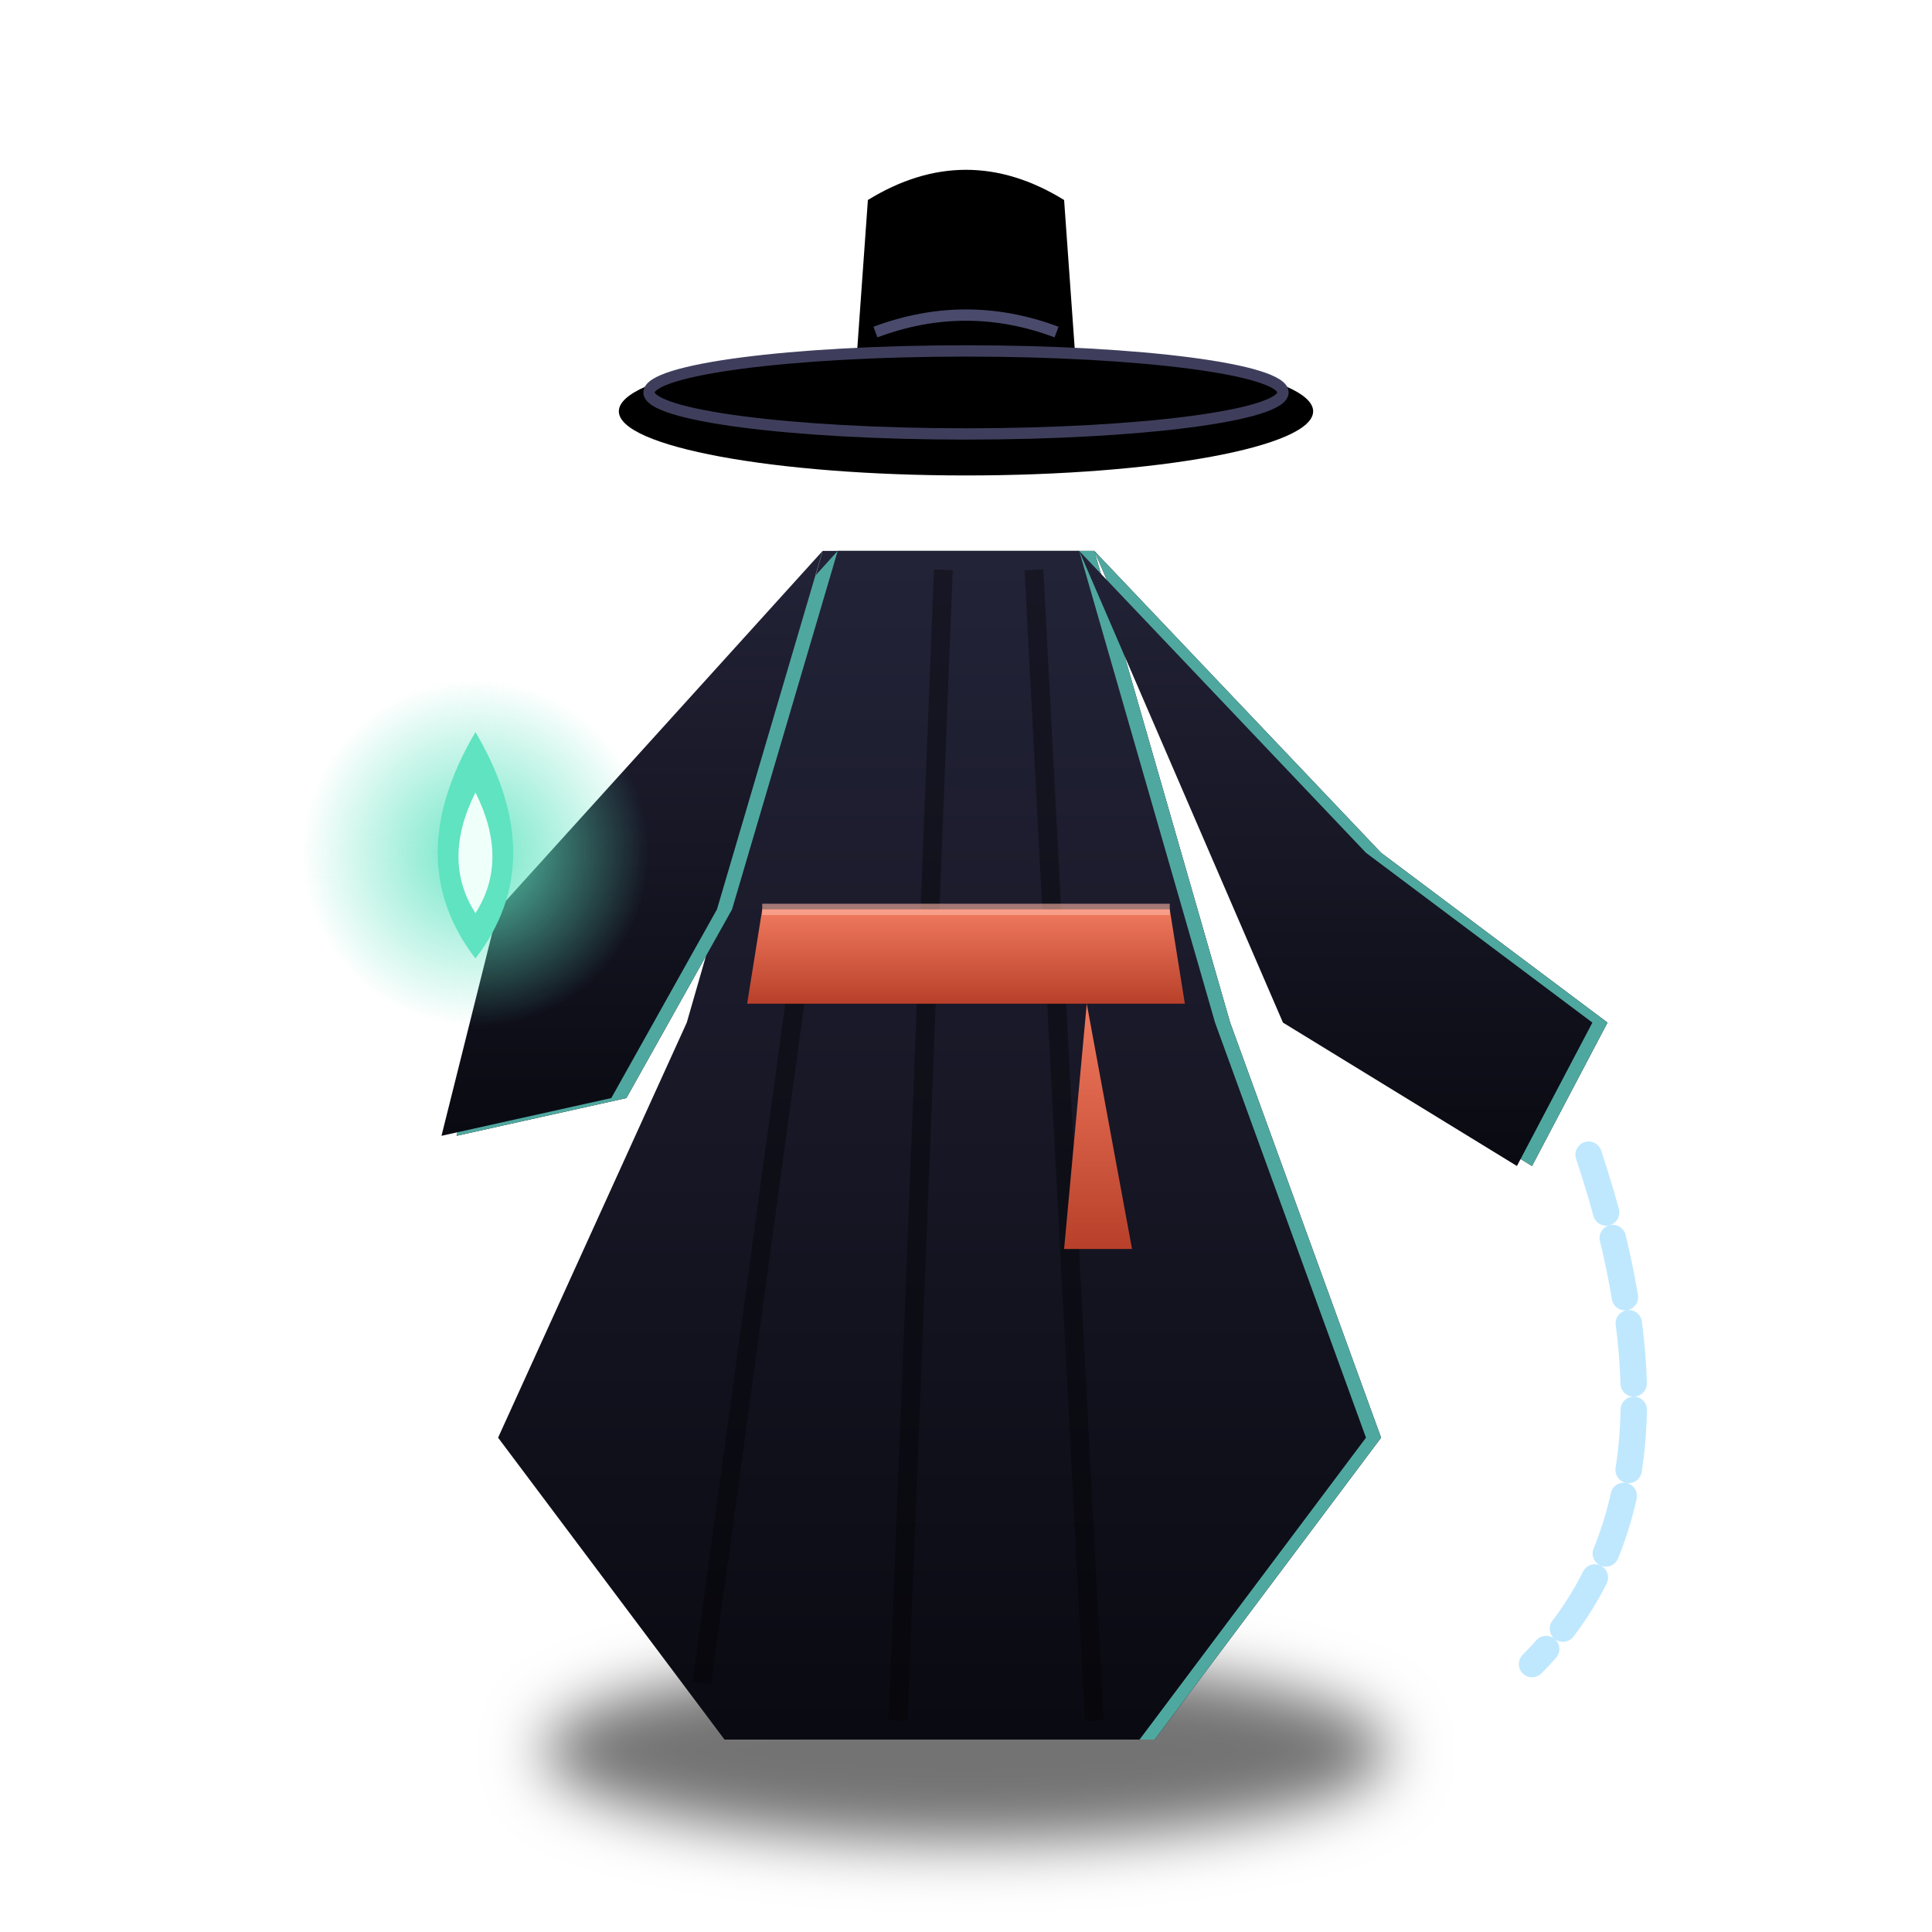
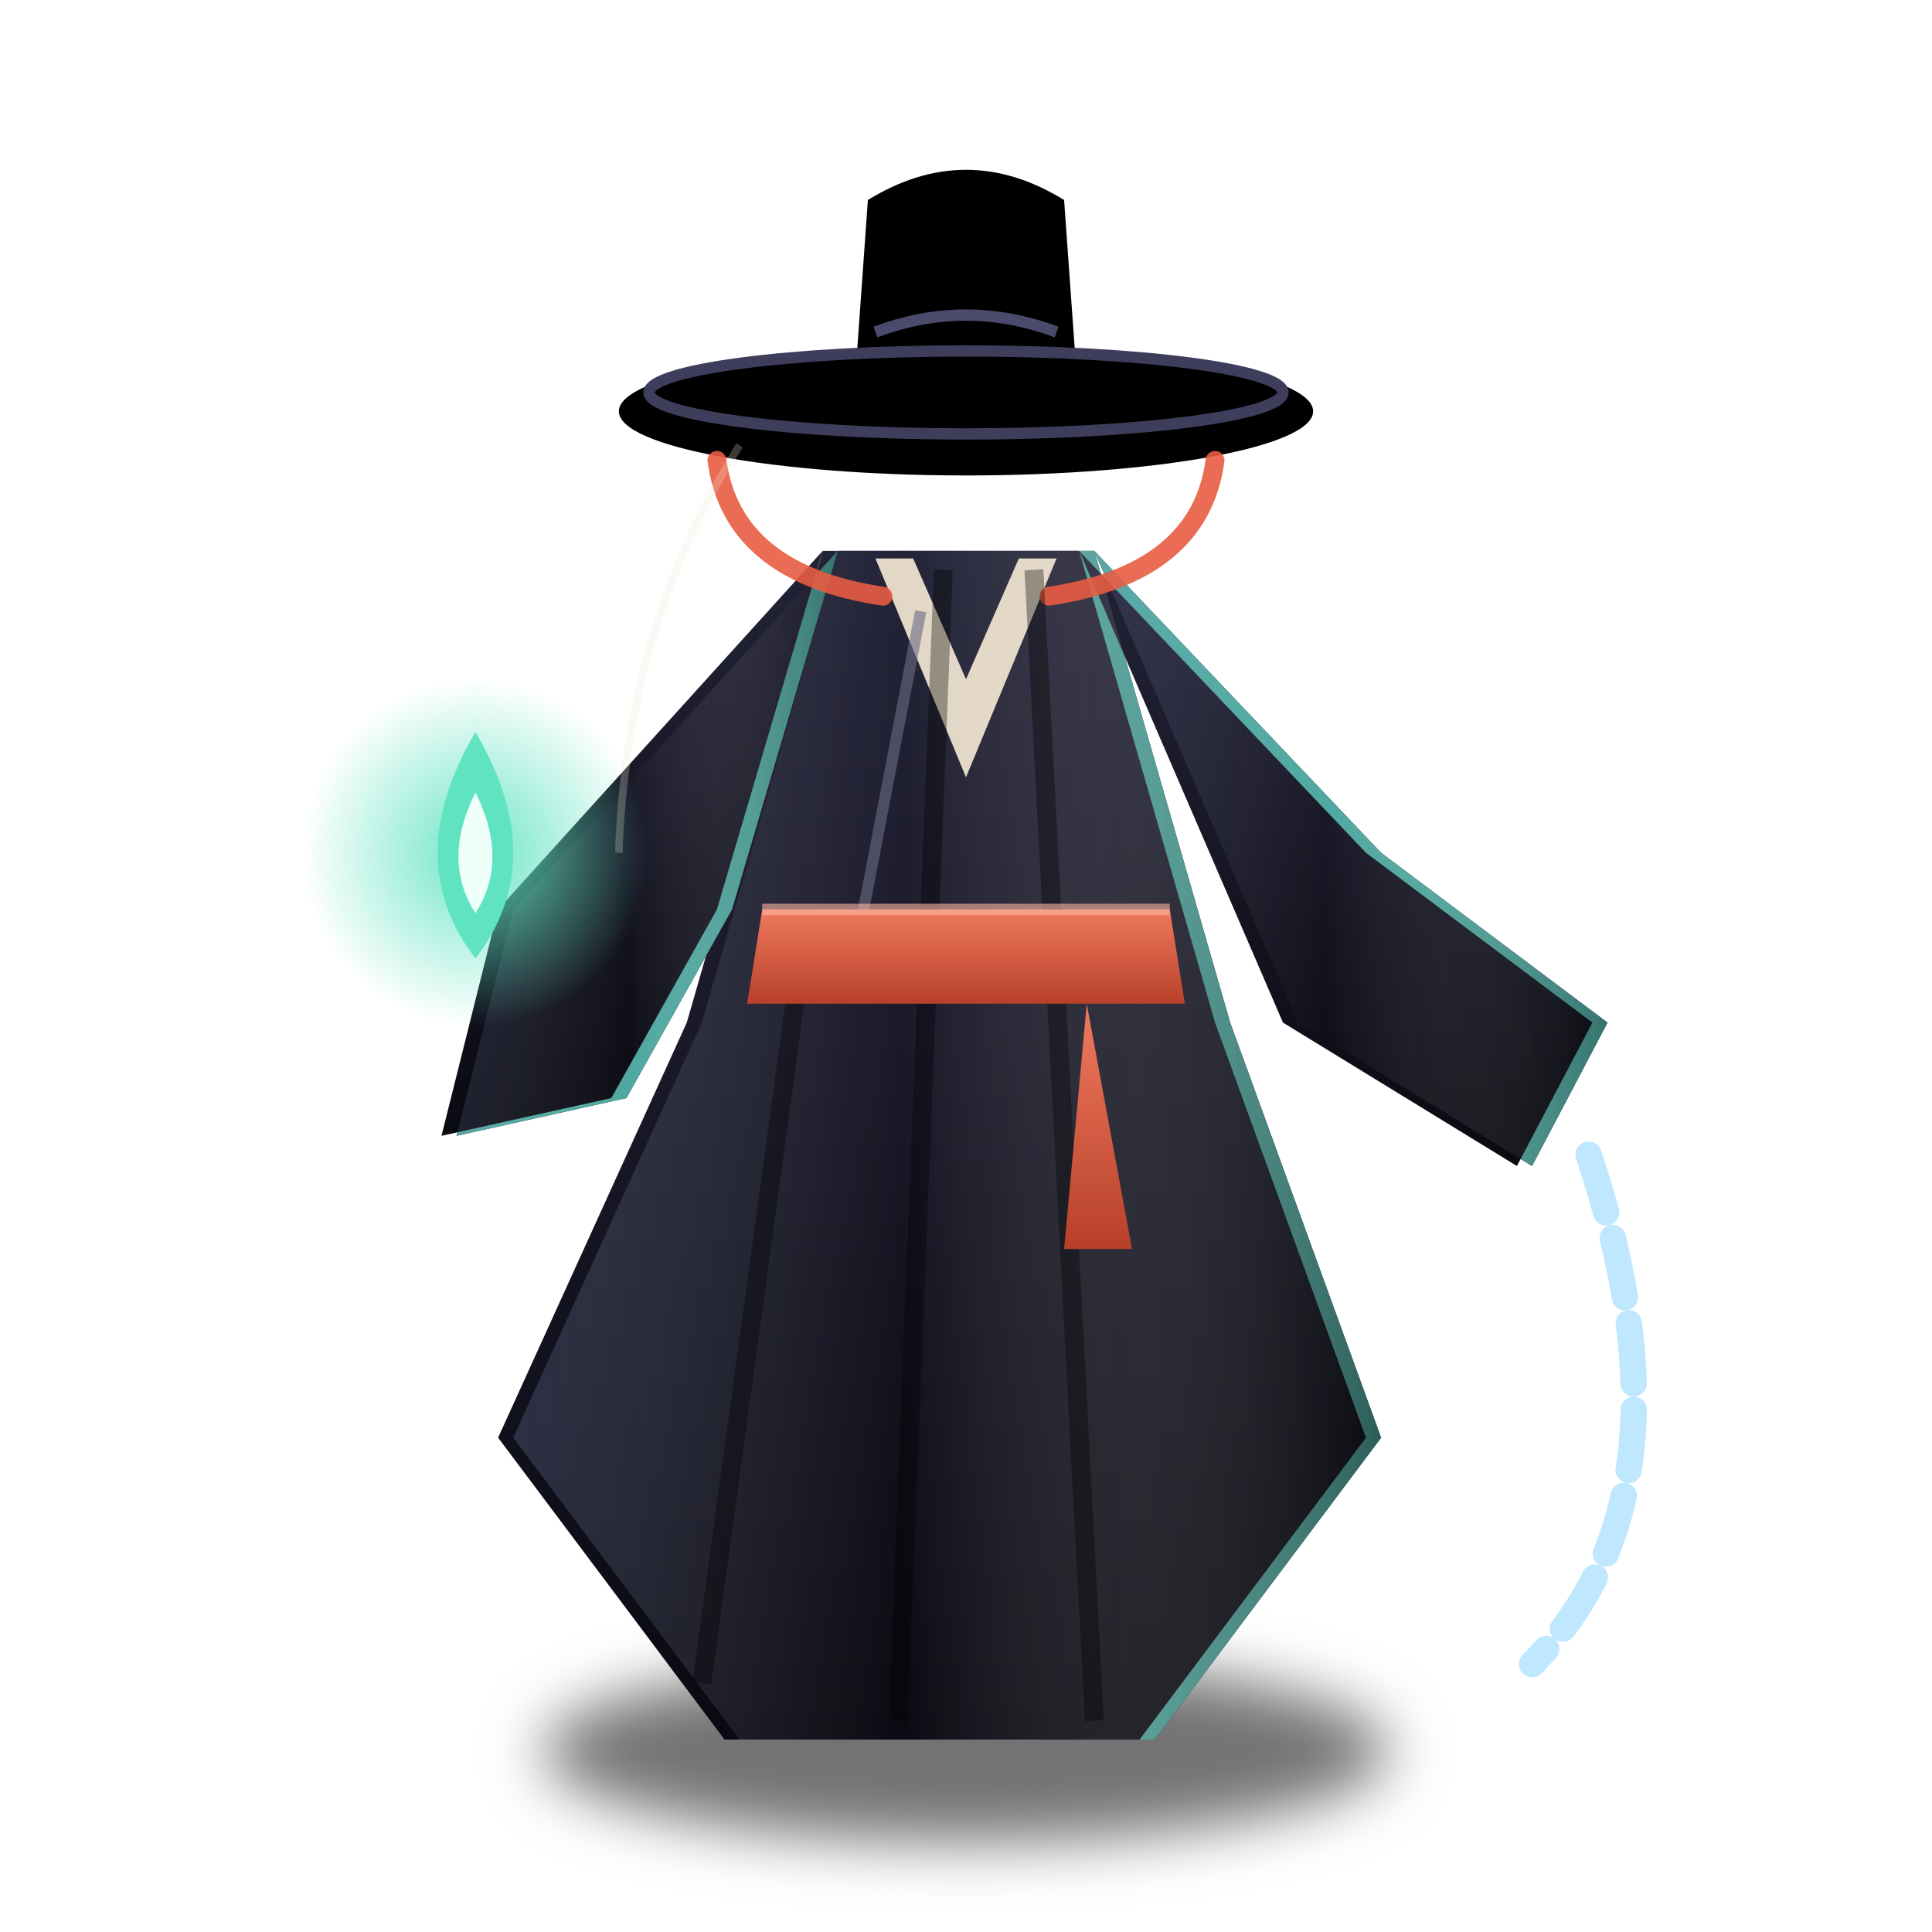
<svg xmlns="http://www.w3.org/2000/svg" xmlns:xlink="http://www.w3.org/1999/xlink" width="256" height="256" viewBox="0 0 256 256">
  <defs>
    <linearGradient id="body" x1="0" y1="0" x2="0" y2="1">
      <stop offset="0" stop-color="#232338" stop-opacity="1" />
      <stop offset="1" stop-color="#0A0A12" stop-opacity="1" />
    </linearGradient>
    <linearGradient id="band" x1="0" y1="0" x2="0" y2="1">
      <stop offset="0" stop-color="#F07A5E" stop-opacity="1" />
      <stop offset="1" stop-color="#B8402A" stop-opacity="1" />
    </linearGradient>
    <linearGradient id="hat" x1="0" y1="0" x2="0" y2="1">
      <stop offset="0" stop-color="#2E2E46" stop-opacity="1" />
      <stop offset="1" stop-color="#0E0E18" stop-opacity="1" />
    </linearGradient>
    <radialGradient id="soul">
      <stop offset="0" stop-color="#5FE3C0" stop-opacity="0.9" />
      <stop offset="1" stop-color="#5FE3C0" stop-opacity="0" />
    </radialGradient>
    <radialGradient id="orb">
      <stop offset="0" stop-color="#5FE3C0" stop-opacity="1" />
      <stop offset="1" stop-color="#5FE3C0" stop-opacity="0" />
    </radialGradient>
+     <linearGradient id="vol" x1="0" x2="1">
+       <stop offset="0" stop-color="#8FA0D0" stop-opacity=".22" />
+       <stop offset=".45" stop-color="#fff" stop-opacity="0" />
+       <stop offset="1" stop-color="#000" stop-opacity=".45" />
+     </linearGradient>
    <filter id="blur4" x="-50%" y="-50%" width="200%" height="200%">
      <feGaussianBlur stdDeviation="4" />
    </filter>
    <filter id="blur2" x="-50%" y="-50%" width="200%" height="200%">
      <feGaussianBlur stdDeviation="2" />
    </filter>
    <filter id="blur8" x="-80%" y="-80%" width="260%" height="260%">
      <feGaussianBlur stdDeviation="8" />
    </filter>
  </defs>
  <ellipse cx="128" cy="232" rx="56" ry="12" fill="#000" opacity="0.55" filter="url(#blur4)" />
  <g transform="rotate(0 128 232) translate(128,53) scale(0.5)">
    <g id="coat">
      <path d="M-34,40 L34,40 L70,165 L110,275 L50,355 L-60,355 L-120,275 L-70,165 Z" />
    </g>
    <g id="hat">
      <ellipse cx="0" cy="3" rx="92" ry="17" />
      <path d="M-30,3 L-26,-53 Q0,-69 26,-53 L30,3 Z" />
    </g>
    <g id="arms">
      <path d="M-34,40 L-120,135 L-135,195 L-90,185 L-62,135 Z" />
      <path d="M34,40 L110,120 L170,165 L150,203 L88,165 Z" />
    </g>
    <path d="M165,200 Q195,290 150,335" stroke="#BFE8FF" stroke-width="7" fill="none" stroke-dasharray="16 7" stroke-linecap="round" />
    <use xlink:href="#coat" fill="#4FA8A0" />
    <use xlink:href="#coat" fill="url(#body)" transform="translate(-4,0)" />
    <use xlink:href="#arms" fill="#4FA8A0" />
    <use xlink:href="#arms" fill="url(#body)" transform="translate(-4,0)" />
    <use xlink:href="#hat" fill="#4FA8A0" />
    <use xlink:href="#hat" fill="url(#hat)" transform="translate(-4,0)" />
+     <use xlink:href="#coat" fill="url(#vol)" />
+     <use xlink:href="#arms" fill="url(#vol)" opacity=".7" />
+     <path d="M-24,42 L0,100 L24,42 L14,42 L0,74 L-14,42 Z" fill="#F3E7D3" opacity=".92" />
+     <path d="M-12,56 L-30,150" stroke="#6B6B84" stroke-width="3" opacity=".6" fill="none" />
+     <path d="M-66,16 Q-62,46 -22,52 M66,16 Q62,46 22,52" stroke="#E85C41" stroke-width="5" fill="none" stroke-linecap="round" opacity=".9" />
+     <path d="M-60,12 Q-90,60 -92,120" stroke="#F3E7D3" stroke-width="2" fill="none" opacity=".25" />
    <path d="M-6,45 L-18,350 M18,45 L34,350 M-44,150 L-70,340" stroke="#000" stroke-width="5" opacity=".35" fill="none" />
    <ellipse cx="0" cy="-2" rx="84" ry="11" fill="none" stroke="#3E3E5C" stroke-width="3" />
    <path d="M-24,-18 Q0,-27 24,-18" stroke="#4A4A6C" stroke-width="3" fill="none" />
    <path d="M-54,135 L54,135 L58,160 L-58,160 Z" fill="url(#band)" />
    <path d="M32,160 L44,225 L26,225 Z" fill="url(#band)" />
    <path d="M-54,135 L54,135" stroke="#FFB8A5" stroke-width="3" opacity=".6" />
    <g transform="translate(-130,120)">
      <circle r="46" fill="url(#soul)" />
      <path d="M0,28 q-20,-26 0,-60 q20,34 0,60" fill="#5FE3C0" />
      <path d="M0,16 q-9,-14 0,-32 q9,18 0,32" fill="#EFFFFA" />
    </g>
  </g>
</svg>
